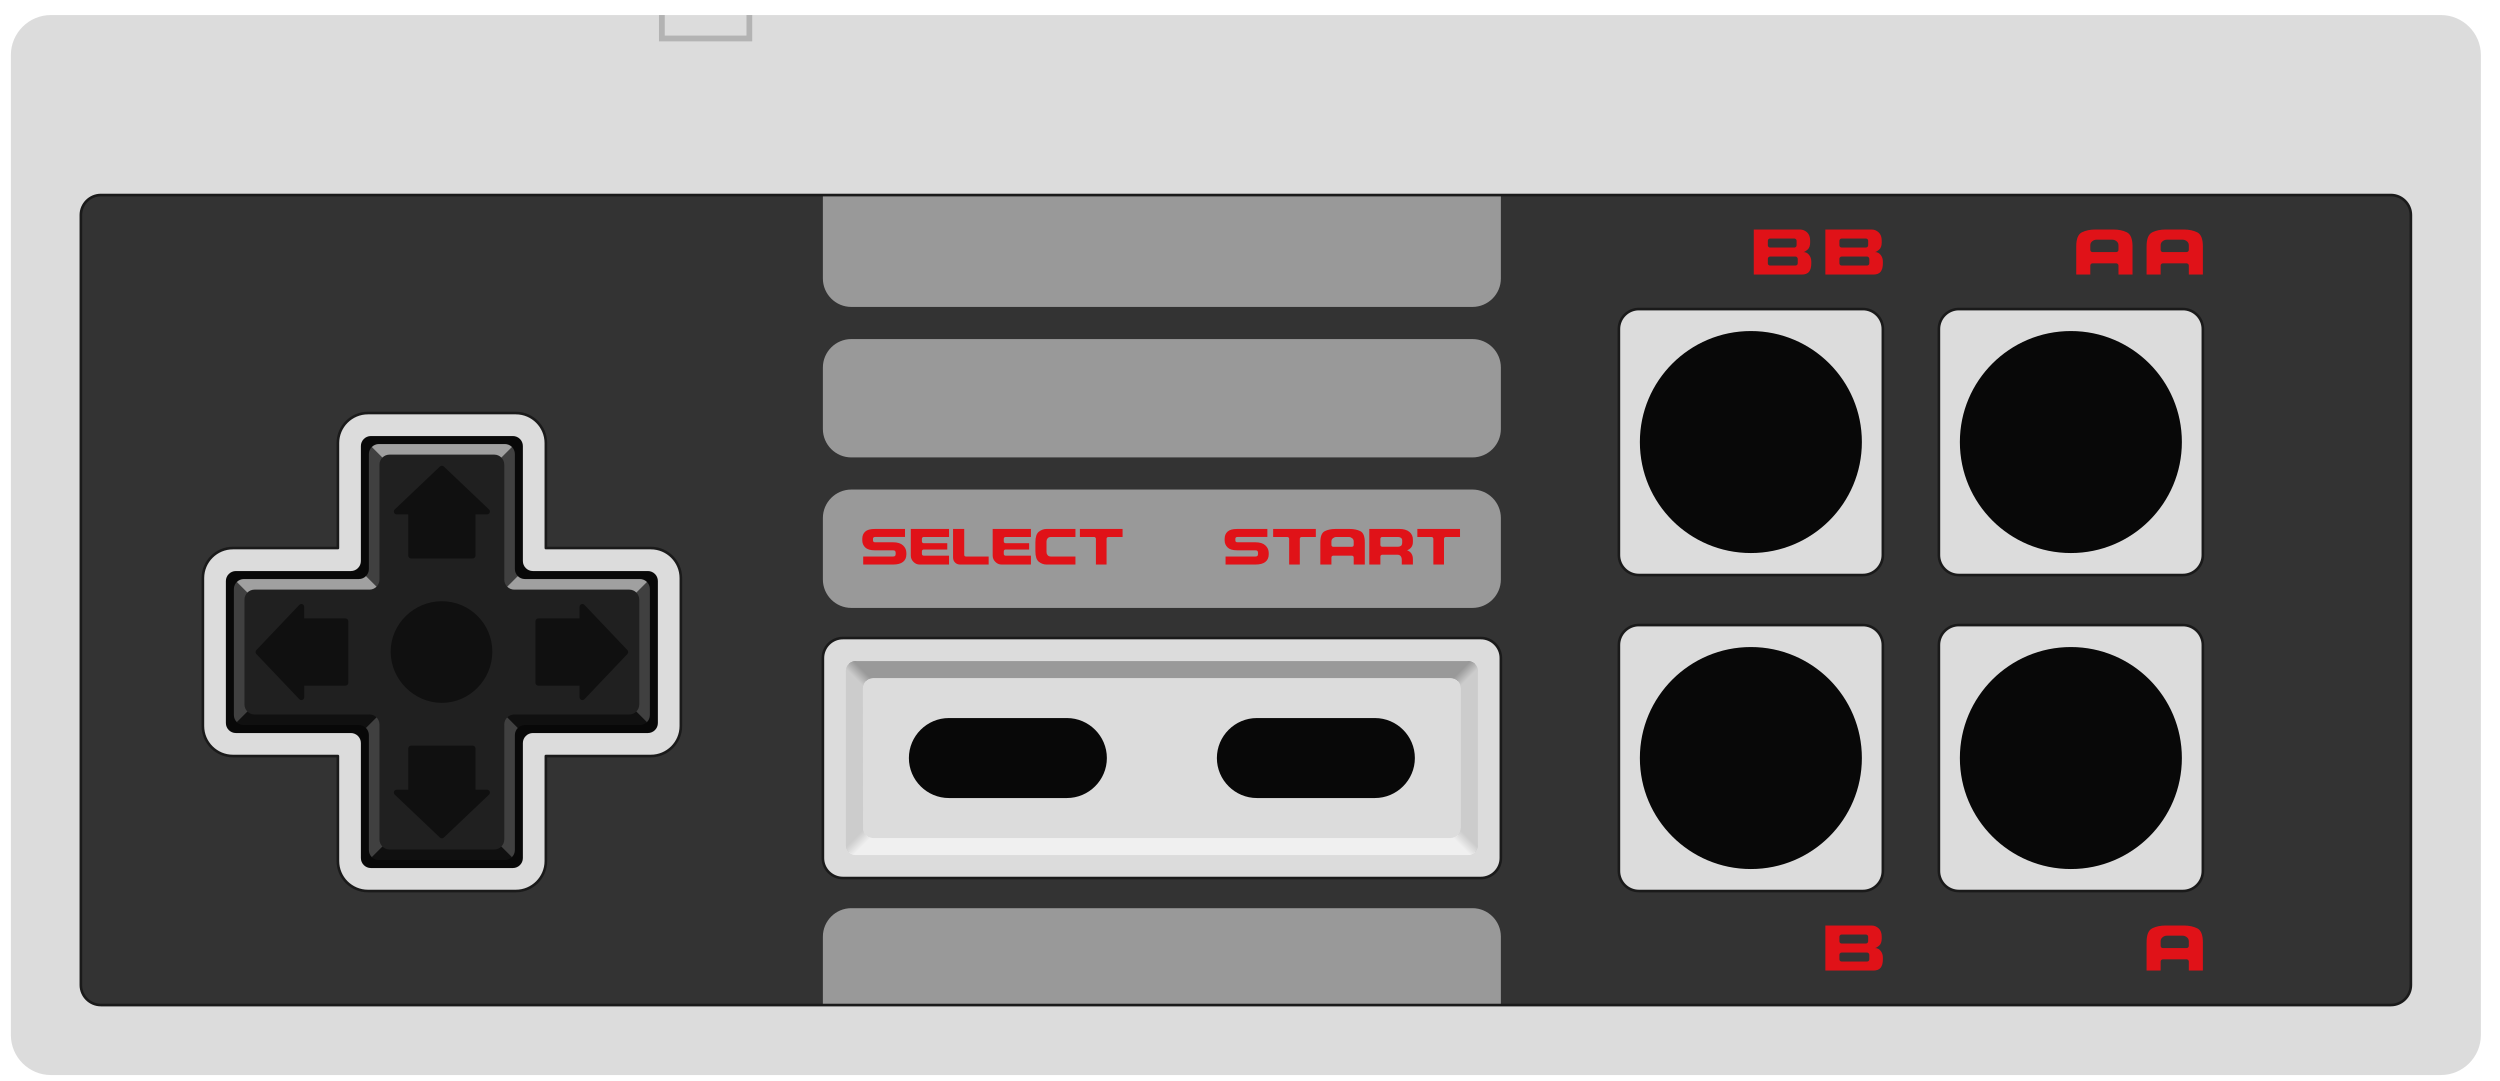
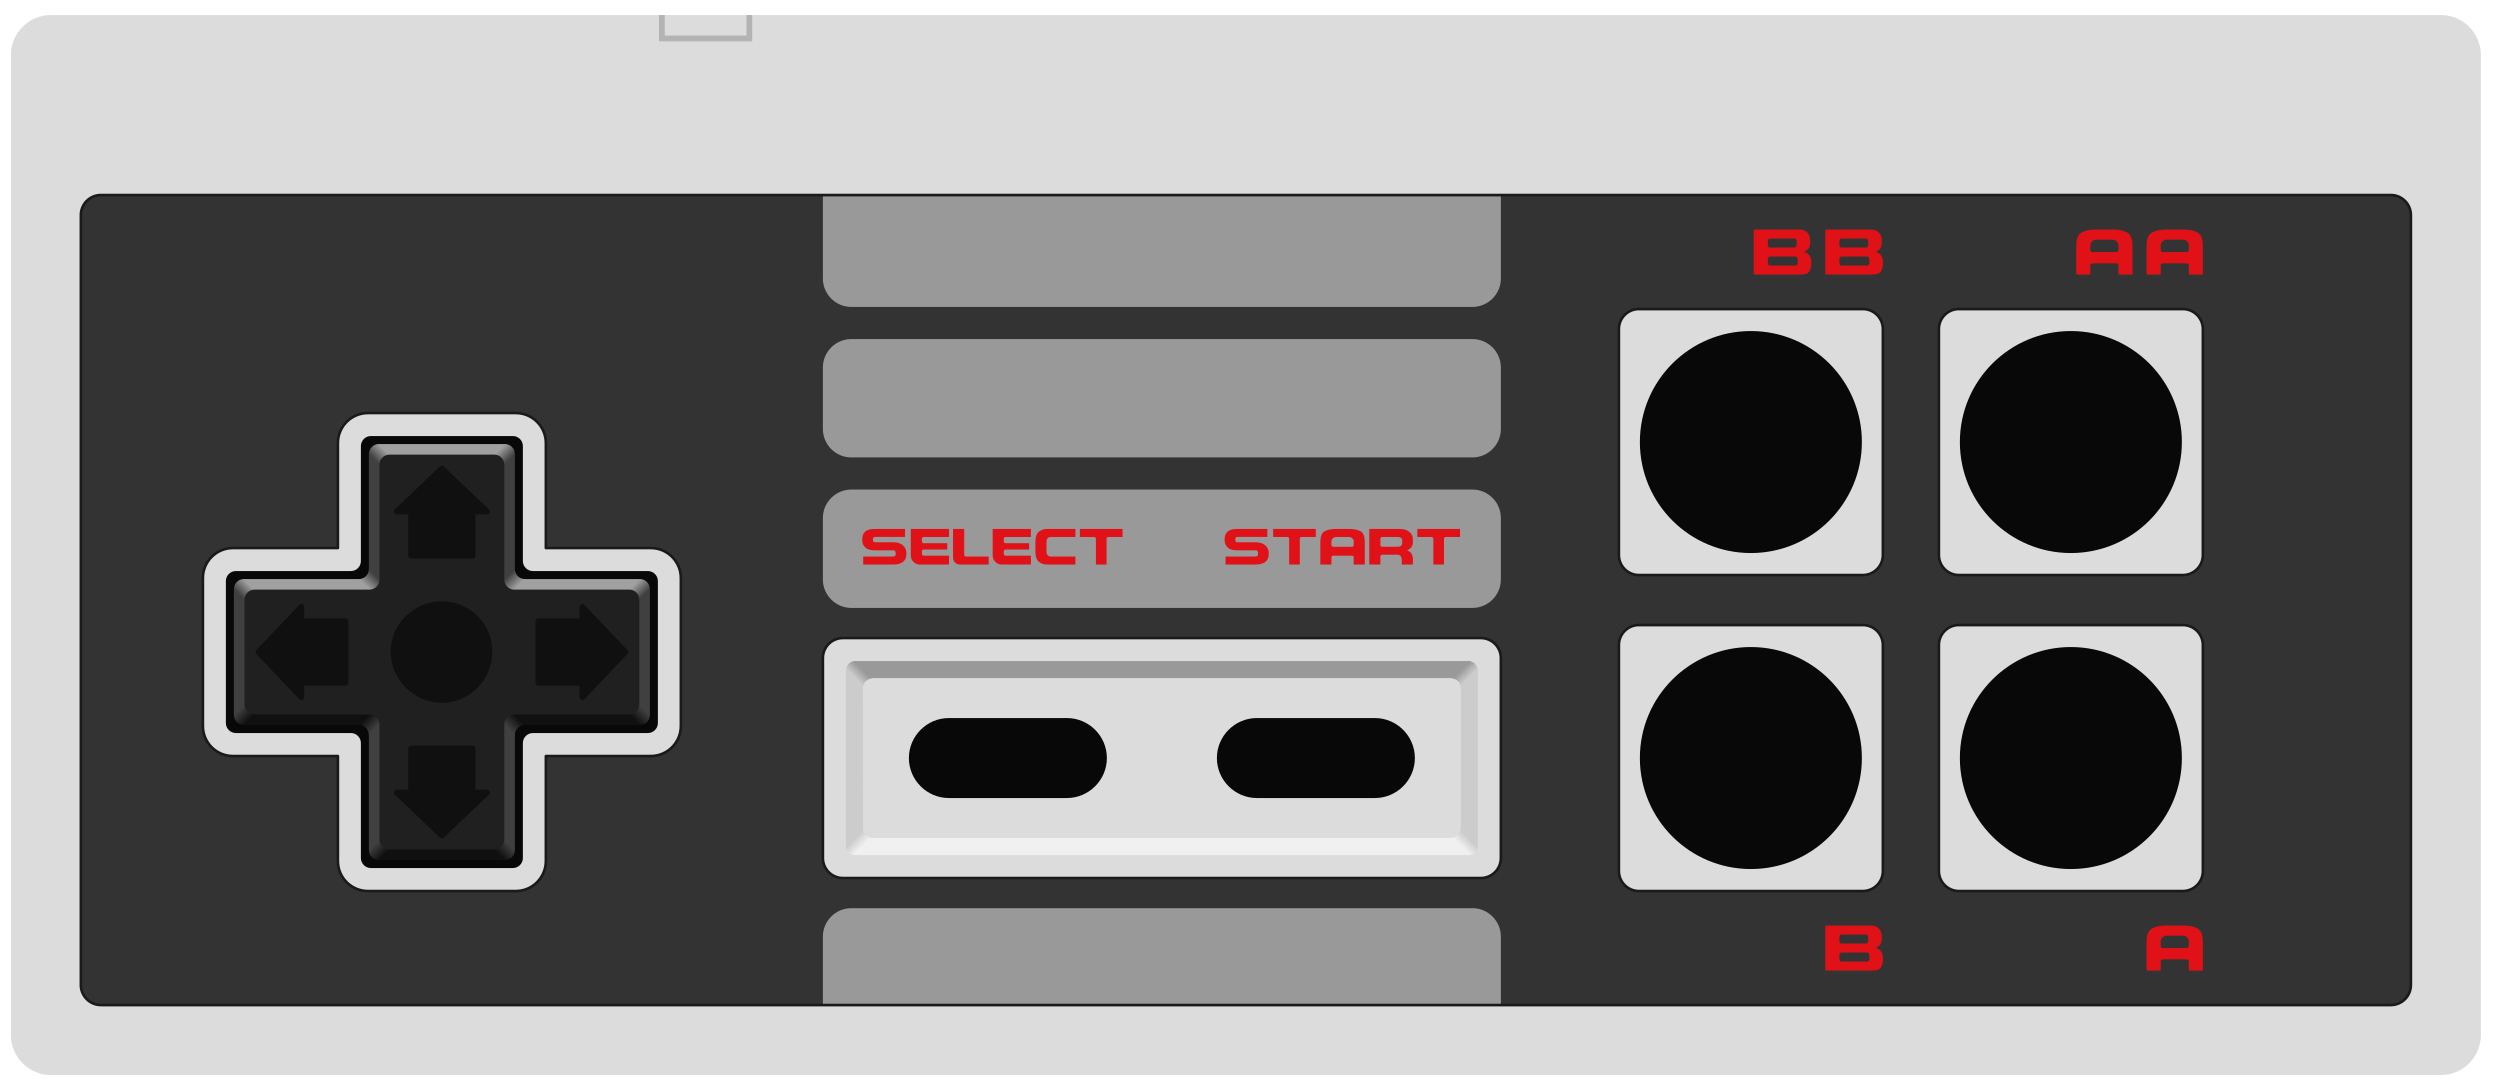
<svg xmlns="http://www.w3.org/2000/svg" xmlns:xlink="http://www.w3.org/1999/xlink" xml:space="preserve" viewBox="0 0 472 204" width="472px" height="204px" version="1.1" style="shape-rendering:geometricPrecision; fill-rule:evenodd; clip-rule:evenodd">
  <defs>
    <style type="text/css">
    .str0 {stroke:#1A1A1A;stroke-width:0.5;stroke-linejoin:round}
    .fil11 {fill:none}
    .fil12 {fill:#080808}
    .fil15 {fill:#101010}
-     .fil16 {fill:#202020}
+     .fil25 {fill:#202020}
    .fil9 {fill:#333333}
    .fil13 {fill:#404040}
    .fil3 {fill:#999999}
    .fil14 {fill:#A0A0A0}
    .fil1 {fill:#B3B3B3}
    .fil2 {fill:#CCCCCC}
    .fil0 {fill:gainsboro}
    .fil10 {fill:#E01218}
    .fil4 {fill:#F0F0F0}
-     .fil17 {fill:black;fill-opacity:0.5}
-     .fil6 {fill:url(#id0)}
-     .fil7 {fill:url(#id1)}
-     .fil5 {fill:url(#id2)}
-     .fil8 {fill:url(#id3)}
+     .fil26 {fill:black;fill-opacity:0.5}
+     .fil24 {fill:url(#id0)}
+     .fil17 {fill:url(#id1)}
+     .fil23 {fill:url(#id2)}
+     .fil20 {fill:url(#id3)}
+     .fil19 {fill:url(#id4)}
+     .fil16 {fill:url(#id5)}
+     .fil21 {fill:url(#id6)}
+     .fil18 {fill:url(#id7)}
+     .fil22 {fill:url(#id8)}
+     .fil6 {fill:url(#id9)}
+     .fil7 {fill:url(#id10)}
+     .fil5 {fill:url(#id11)}
+     .fil8 {fill:url(#id12)}
  </style>
-     <linearGradient id="id0" gradientUnits="userSpaceOnUse" x1="277.194" y1="128.075" x2="275.753" y2="126.633">
+     <linearGradient id="id0" gradientUnits="objectBoundingBox" x1="56.717%" y1="43.282%" x2="43.283%" y2="56.718%">
+       <stop offset="0" style="stop-opacity:1; stop-color:#404040" />
+       <stop offset="1" style="stop-opacity:1; stop-color:#101010" />
+     </linearGradient>
+     <linearGradient id="id1" gradientUnits="userSpaceOnUse" x1="50.162" y1="117.194" x2="52.026" y2="115.33">
+       <stop offset="0" style="stop-opacity:1; stop-color:#404040" />
+       <stop offset="1" style="stop-opacity:1; stop-color:#A0A0A0" />
+     </linearGradient>
+     <linearGradient id="id2" gradientUnits="userSpaceOnUse" xlink:href="#id0" x1="91.226" y1="132.77" x2="93.09" y2="130.905">
+   </linearGradient>
+     <linearGradient id="id3" gradientUnits="objectBoundingBox" xlink:href="#id1" x1="56.717%" y1="56.718%" x2="43.283%" y2="43.282%">
+   </linearGradient>
+     <linearGradient id="id4" gradientUnits="userSpaceOnUse" xlink:href="#id1" x1="91.226" y1="113.441" x2="93.09" y2="115.306">
+   </linearGradient>
+     <linearGradient id="id5" gradientUnits="userSpaceOnUse" xlink:href="#id1" x1="75.626" y1="113.441" x2="73.762" y2="115.306">
+   </linearGradient>
+     <linearGradient id="id6" gradientUnits="userSpaceOnUse" xlink:href="#id0" x1="75.627" y1="132.77" x2="73.762" y2="130.906">
+   </linearGradient>
+     <linearGradient id="id7" gradientUnits="userSpaceOnUse" xlink:href="#id1" x1="75.65" y1="91.706" x2="77.514" y2="89.842">
+   </linearGradient>
+     <linearGradient id="id8" gradientUnits="objectBoundingBox" xlink:href="#id0" x1="43.282%" y1="43.283%" x2="56.718%" y2="56.717%">
+   </linearGradient>
+     <linearGradient id="id9" gradientUnits="userSpaceOnUse" x1="277.194" y1="128.075" x2="275.753" y2="126.633">
      <stop offset="0" style="stop-opacity:1; stop-color:#CCCCCC" />
      <stop offset="1" style="stop-opacity:1; stop-color:#999999" />
    </linearGradient>
-     <linearGradient id="id1" gradientUnits="userSpaceOnUse" x1="161.53" y1="158.162" x2="162.971" y2="159.604">
+     <linearGradient id="id10" gradientUnits="userSpaceOnUse" x1="161.53" y1="158.162" x2="162.971" y2="159.604">
      <stop offset="0" style="stop-opacity:1; stop-color:#CCCCCC" />
      <stop offset="1" style="stop-opacity:1; stop-color:#F0F0F0" />
    </linearGradient>
-     <linearGradient id="id2" gradientUnits="userSpaceOnUse" xlink:href="#id0" x1="161.529" y1="128.075" x2="162.971" y2="126.633">
+     <linearGradient id="id11" gradientUnits="userSpaceOnUse" xlink:href="#id9" x1="161.529" y1="128.075" x2="162.971" y2="126.633">
  </linearGradient>
-     <linearGradient id="id3" gradientUnits="userSpaceOnUse" xlink:href="#id1" x1="277.194" y1="158.162" x2="275.752" y2="159.604">
+     <linearGradient id="id12" gradientUnits="userSpaceOnUse" xlink:href="#id10" x1="277.194" y1="158.162" x2="275.752" y2="159.604">
  </linearGradient>
  </defs>
  <g>
    <g id="shell">
      <path class="fil0" d="M9.605 2.84l451.232 0c4.16,0 7.552,3.392 7.552,7.552l0 185.024c0,4.16 -3.392,7.552 -7.552,7.552l-451.232 0c-4.159,0 -7.552,-3.392 -7.552,-7.552l0 -185.024c0,-4.16 3.393,-7.552 7.552,-7.552z" />
      <polygon class="fil1" points="125.503,6.718 140.934,6.718 140.934,2.84 142.023,2.84 142.023,7.807 124.414,7.807 124.414,2.84 125.503,2.84 " />
      <g id="border">
        <path class="fil2" d="M159.702 159.544l-0.001 -32.85c0,-0.52 0.213,-0.992 0.555,-1.334l3.209 3.208c-0.343,0.342 -0.556,0.817 -0.555,1.334l0.032 26.779c0.001,0.517 0.213,0.992 0.555,1.334l-3.241 2.863c-0.342,-0.342 -0.554,-0.814 -0.554,-1.334z" />
        <path class="fil2" d="M279.022 159.544l0.001 -32.85c0,-0.52 -0.212,-0.992 -0.554,-1.334l-3.211 3.208c0.342,0.342 0.555,0.817 0.555,1.334l0 26.432c0,0.517 -0.213,0.993 -0.555,1.335l3.21 3.209c0.342,-0.342 0.554,-0.814 0.554,-1.334z" />
        <path class="fil3" d="M161.59 124.805l115.545 0c0.52,0 0.992,0.212 1.334,0.554l-3.211 3.209c-0.342,-0.342 -0.816,-0.554 -1.334,-0.554l-109.125 0c-0.518,0 -0.992,0.212 -1.334,0.554l-3.209 -3.209c0.342,-0.342 0.814,-0.554 1.334,-0.554z" />
        <path class="fil4" d="M161.591 161.432l115.543 0c0.52,0 0.992,-0.212 1.334,-0.554l-3.21 -3.209c-0.342,0.342 -0.815,0.554 -1.334,0.554l-109.125 0c-0.518,0 -0.992,-0.212 -1.334,-0.554l-3.209 3.209c0.343,0.342 0.815,0.554 1.335,0.554z" />
        <path class="fil5" d="M161.59 124.805l3.209 3.209c-1.04,0 -1.889,0.848 -1.889,1.888l-3.209 -3.208c0,-1.04 0.848,-1.889 1.889,-1.889z" />
        <path class="fil6" d="M277.135 124.805l-3.211 3.209c1.04,0 1.889,0.848 1.889,1.888l3.21 -3.208c0,-1.04 -0.848,-1.889 -1.888,-1.889z" />
        <path class="fil7" d="M161.591 161.432l3.208 -3.209c-1.04,0 -1.889,-0.848 -1.889,-1.889l-3.208 3.21c0,1.04 0.848,1.888 1.889,1.888z" />
        <path class="fil8" d="M277.134 161.432l-3.21 -3.209c1.04,0 1.889,-0.848 1.889,-1.889l3.209 3.21c0,1.04 -0.848,1.888 -1.888,1.888z" />
      </g>
    </g>
    <g id="shield">
      <path class="fil9" d="M19.045 189.752l432.352 0c2.08,0 3.776,-1.696 3.776,-3.776l0 -145.376c0,-2.08 -1.696,-3.776 -3.776,-3.776l-432.352 0c-2.079,0 -3.776,1.696 -3.776,3.776l0 145.376c0,2.08 1.697,3.776 3.776,3.776zm24.922 -47.011l19.824 0 0 19.824c0,3.119 2.544,5.664 5.664,5.664l27.942 0c3.12,0 5.664,-2.545 5.664,-5.664l0 -19.824 19.824 0c3.12,0 5.664,-2.545 5.664,-5.664l0 -27.943c0,-3.119 -2.544,-5.664 -5.664,-5.664l-19.824 0 0 -19.824c0,-3.119 -2.544,-5.664 -5.664,-5.664l-27.942 0c-3.12,0 -5.664,2.545 -5.664,5.664l0 19.824 -19.824 0c-3.12,0 -5.664,2.545 -5.664,5.664l0 27.943c0,3.119 2.544,5.664 5.664,5.664zm115.168 -22.279l120.454 0c2.08,0 3.776,1.697 3.776,3.776l0 37.76c0,2.08 -1.696,3.776 -3.776,3.776l-120.454 0c-2.08,0 -3.776,-1.696 -3.776,-3.776l0 -37.76c0,-2.079 1.696,-3.776 3.776,-3.776zm210.701 47.767l42.291 0c2.08,0 3.776,-1.696 3.776,-3.776l0 -42.669c0,-2.08 -1.696,-3.776 -3.776,-3.776l-42.291 0c-2.08,0 -3.776,1.696 -3.776,3.776l0 42.669c0,2.08 1.696,3.776 3.776,3.776zm-60.416 0l42.291 0c2.08,0 3.776,-1.696 3.776,-3.776l0 -42.669c0,-2.08 -1.696,-3.776 -3.776,-3.776l-42.291 0c-2.08,0 -3.776,1.696 -3.776,3.776l0 42.669c0,2.08 1.696,3.776 3.776,3.776zm60.416 -59.661l42.291 0c2.08,0 3.776,-1.696 3.776,-3.776l0 -42.669c0,-2.08 -1.696,-3.776 -3.776,-3.776l-42.291 0c-2.08,0 -3.776,1.696 -3.776,3.776l0 42.669c0,2.08 1.696,3.776 3.776,3.776zm-60.416 0l42.291 0c2.08,0 3.776,-1.696 3.776,-3.776l0 -42.669c0,-2.08 -1.696,-3.776 -3.776,-3.776l-42.291 0c-2.08,0 -3.776,1.696 -3.776,3.776l0 42.669c0,2.08 1.696,3.776 3.776,3.776z" />
      <path class="fil3" d="M283.365 189.752l0 -12.919c0,-2.957 -2.414,-5.371 -5.371,-5.371l-117.263 0c-2.958,0 -5.372,2.414 -5.372,5.371l0 12.919 128.006 0zm-122.634 -97.325l117.263 0c2.958,0 5.371,2.414 5.371,5.372l0 11.604c0,2.958 -2.413,5.372 -5.371,5.372l-117.263 0c-2.958,0 -5.372,-2.413 -5.372,-5.372l0 -11.604c0,-2.959 2.413,-5.372 5.372,-5.372zm0 -28.412l117.263 0c2.958,0 5.371,2.413 5.371,5.371l0 11.604c0,2.958 -2.413,5.372 -5.371,5.372l-117.263 0c-2.958,0 -5.372,-2.413 -5.372,-5.372l0 -11.604c0,-2.959 2.413,-5.371 5.372,-5.371zm122.634 -27.191l0 15.753c0,2.958 -2.414,5.372 -5.371,5.372l-117.263 0c-2.958,0 -5.372,-2.413 -5.372,-5.372l0 -15.753 128.006 0z" />
      <path id="label-select" class="fil10" d="M162.972 106.587l0 -1.516 5.627 0c0.195,0 0.328,-0.041 0.397,-0.125 0.071,-0.085 0.106,-0.21 0.106,-0.377l0 -0.169c0,-0.166 -0.035,-0.292 -0.106,-0.376 -0.069,-0.084 -0.202,-0.125 -0.397,-0.125l-3.445 0c-0.841,0 -1.443,-0.183 -1.807,-0.549 -0.364,-0.365 -0.547,-0.799 -0.547,-1.303l0 -0.335c0,-0.559 0.183,-1.007 0.547,-1.343 0.364,-0.335 0.966,-0.503 1.807,-0.503l5.712 0 0 1.511 -5.624 0c-0.155,0 -0.262,0.032 -0.325,0.098 -0.063,0.067 -0.095,0.145 -0.095,0.237l0 0.335c0,0.099 0.032,0.178 0.095,0.24 0.063,0.063 0.17,0.095 0.325,0.095l3.362 0c0.839,0 1.47,0.198 1.889,0.59 0.422,0.393 0.631,0.871 0.631,1.432l0 0.253c0,0.615 -0.209,1.091 -0.631,1.426 -0.421,0.336 -1.054,0.504 -1.896,0.504l-5.625 0zm10.664 0c-0.449,0 -0.839,-0.168 -1.175,-0.504 -0.335,-0.336 -0.503,-0.729 -0.503,-1.177l0 -5.04 7.221 0 0 1.516 -4.787 0c-0.099,0 -0.179,0.033 -0.242,0.099 -0.063,0.066 -0.095,0.145 -0.095,0.237l0 0.501c0,0.099 0.032,0.177 0.095,0.24 0.063,0.063 0.143,0.095 0.242,0.095l4.452 0 0 1.194 -4.452 0c-0.099,0 -0.179,0.034 -0.242,0.101 -0.063,0.066 -0.095,0.145 -0.095,0.238l0 0.484c0,0.098 0.032,0.181 0.095,0.244 0.063,0.062 0.143,0.095 0.242,0.095l4.787 0 0 1.677 -5.543 0zm7.646 0c-0.393,0 -0.714,-0.125 -0.966,-0.378 -0.253,-0.253 -0.379,-0.574 -0.379,-0.966l0 -5.377 2.108 0 0 4.87c0,0.111 0.029,0.195 0.085,0.25 0.055,0.056 0.139,0.085 0.25,0.085l4.279 0 0 1.516 -5.377 0zm7.813 0c-0.448,0 -0.839,-0.168 -1.174,-0.504 -0.336,-0.336 -0.504,-0.729 -0.504,-1.177l0 -5.04 7.221 0 0 1.516 -4.787 0c-0.099,0 -0.179,0.033 -0.242,0.099 -0.063,0.066 -0.095,0.145 -0.095,0.237l0 0.501c0,0.099 0.032,0.177 0.095,0.24 0.063,0.063 0.143,0.095 0.242,0.095l4.452 0 0 1.194 -4.452 0c-0.099,0 -0.179,0.034 -0.242,0.101 -0.063,0.066 -0.095,0.145 -0.095,0.238l0 0.484c0,0.098 0.032,0.181 0.095,0.244 0.063,0.062 0.143,0.095 0.242,0.095l4.787 0 0 1.677 -5.543 0zm8.488 0c-0.503,0 -0.98,-0.168 -1.428,-0.504 -0.448,-0.336 -0.672,-1.009 -0.672,-2.016l0 -1.681c0,-1.007 0.224,-1.679 0.672,-2.017 0.448,-0.335 0.925,-0.503 1.428,-0.503l5.46 0 0 1.516 -4.623 0c-0.279,0 -0.491,0.084 -0.63,0.251 -0.14,0.169 -0.21,0.364 -0.21,0.588l0 2.011c0,0.224 0.07,0.419 0.21,0.588 0.139,0.166 0.351,0.251 0.63,0.251l4.623 0 0 1.516 -5.46 0zm9.324 0l0 -4.869c0,-0.09 -0.034,-0.169 -0.1,-0.235 -0.066,-0.066 -0.145,-0.101 -0.235,-0.101l-2.687 0 0 -1.516 8.059 0 0 1.516 -2.688 0c-0.099,0 -0.18,0.035 -0.242,0.101 -0.063,0.066 -0.095,0.145 -0.095,0.235l0 4.869 -2.012 0z" />
      <path id="label-start" class="fil10" d="M231.385 106.587l0 -1.516 5.627 0c0.195,0 0.327,-0.041 0.397,-0.125 0.07,-0.085 0.106,-0.21 0.106,-0.377l0 -0.169c0,-0.166 -0.036,-0.292 -0.106,-0.376 -0.07,-0.084 -0.202,-0.125 -0.397,-0.125l-3.446 0c-0.84,0 -1.442,-0.183 -1.806,-0.549 -0.364,-0.365 -0.547,-0.799 -0.547,-1.303l0 -0.335c0,-0.559 0.183,-1.007 0.547,-1.343 0.364,-0.335 0.966,-0.503 1.806,-0.503l5.713 0 0 1.511 -5.625 0c-0.154,0 -0.261,0.032 -0.324,0.098 -0.063,0.067 -0.095,0.145 -0.095,0.237l0 0.335c0,0.099 0.032,0.178 0.095,0.24 0.063,0.063 0.17,0.095 0.324,0.095l3.363 0c0.839,0 1.469,0.198 1.889,0.59 0.421,0.393 0.631,0.871 0.631,1.432l0 0.253c0,0.615 -0.21,1.091 -0.631,1.426 -0.421,0.336 -1.054,0.504 -1.896,0.504l-5.625 0zm39.23 0l0 -4.869c0,-0.09 -0.034,-0.169 -0.1,-0.235 -0.067,-0.066 -0.145,-0.101 -0.235,-0.101l-2.687 0 0 -1.516 8.059 0 0 1.516 -2.689 0c-0.098,0 -0.179,0.035 -0.242,0.101 -0.062,0.066 -0.095,0.145 -0.095,0.235l0 4.869 -2.011 0zm-27.222 0l0 -4.869c0,-0.09 -0.035,-0.169 -0.101,-0.235 -0.066,-0.066 -0.145,-0.101 -0.235,-0.101l-2.686 0 0 -1.516 8.058 0 0 1.516 -2.688 0c-0.099,0 -0.18,0.035 -0.242,0.101 -0.063,0.066 -0.095,0.145 -0.095,0.235l0 4.869 -2.011 0zm11.849 -3.355c0.091,0 0.17,-0.032 0.236,-0.095 0.067,-0.063 0.101,-0.144 0.101,-0.242l0 -0.672c0,-0.253 -0.099,-0.455 -0.294,-0.61 -0.197,-0.154 -0.407,-0.231 -0.631,-0.231l-2.355 0c-0.224,0 -0.434,0.077 -0.631,0.231 -0.195,0.155 -0.294,0.357 -0.294,0.61l0 0.672c0,0.098 0.032,0.179 0.095,0.242 0.063,0.063 0.143,0.095 0.242,0.095l3.531 0zm-5.965 3.355l0 -4.201c0,-1.12 0.28,-1.819 0.84,-2.101 0.56,-0.279 1.232,-0.419 2.015,-0.419l2.689 0c0.783,0 1.455,0.14 2.014,0.419 0.561,0.282 0.841,0.981 0.841,2.101l0 4.201 -2.097 0 0 -1.342c0,-0.09 -0.034,-0.169 -0.101,-0.235 -0.066,-0.066 -0.145,-0.1 -0.236,-0.1l-3.531 0c-0.099,0 -0.179,0.034 -0.242,0.1 -0.063,0.066 -0.095,0.145 -0.095,0.235l0 1.342 -2.097 0zm9.242 0l0 -6.721 5.715 0c0.786,0 1.402,0.181 1.85,0.545 0.448,0.364 0.672,0.855 0.672,1.47l0 0.419c0,0.783 -0.365,1.315 -1.095,1.595 0.73,0.28 1.095,0.841 1.095,1.683l0 1.009 -2.102 0 0 -0.84c0,-0.337 -0.07,-0.588 -0.212,-0.757 -0.139,-0.168 -0.321,-0.252 -0.546,-0.252l-2.943 0c-0.099,0 -0.18,0.034 -0.242,0.1 -0.063,0.066 -0.096,0.145 -0.096,0.236l0 1.513 -2.096 0zm5.459 -3.366c0.195,0 0.371,-0.055 0.525,-0.166 0.155,-0.111 0.231,-0.336 0.231,-0.669l0 -0.335c0,-0.222 -0.076,-0.391 -0.231,-0.502 -0.154,-0.111 -0.33,-0.167 -0.525,-0.167l-3.025 0c-0.099,0 -0.18,0.033 -0.242,0.099 -0.063,0.066 -0.096,0.145 -0.096,0.237l0 1.168c0,0.099 0.033,0.179 0.096,0.242 0.062,0.063 0.143,0.093 0.242,0.093l3.025 0z" />
      <path id="label-bb" class="fil10" d="M352.502 50.137c0.116,0 0.216,-0.041 0.299,-0.12 0.084,-0.079 0.127,-0.181 0.127,-0.306l0 -0.851c-0.009,-0.104 -0.054,-0.202 -0.133,-0.29 -0.08,-0.088 -0.177,-0.134 -0.293,-0.134l-4.795 0c-0.124,0 -0.226,0.043 -0.306,0.127 -0.079,0.084 -0.12,0.184 -0.12,0.297l0 0.851c0,0.125 0.041,0.227 0.12,0.306 0.08,0.079 0.182,0.12 0.306,0.12l4.795 0zm-0.217 -3.402c0.115,0 0.213,-0.041 0.292,-0.12 0.088,-0.08 0.134,-0.182 0.134,-0.307l0 -0.85c0,-0.114 -0.044,-0.213 -0.127,-0.297 -0.084,-0.084 -0.184,-0.127 -0.299,-0.127l-4.578 0c-0.124,0 -0.226,0.043 -0.306,0.127 -0.079,0.084 -0.12,0.183 -0.12,0.297l0 0.85c0,0.125 0.041,0.227 0.12,0.307 0.08,0.079 0.182,0.12 0.306,0.12l4.578 0zm-7.658 5.103l0 -8.505 8.726 0c0.496,0 0.941,0.177 1.331,0.531 0.39,0.356 0.585,0.887 0.585,1.594l0 0.32c0,0.637 -0.172,1.098 -0.519,1.381 -0.347,0.284 -0.599,0.427 -0.76,0.427 0.429,0 0.785,0.177 1.068,0.53 0.286,0.357 0.429,0.781 0.429,1.277l0 0.318c0,0.71 -0.143,1.24 -0.427,1.597 -0.283,0.353 -0.744,0.53 -1.383,0.53l-9.05 0zm-5.638 -1.701c0.115,0 0.215,-0.041 0.299,-0.12 0.084,-0.079 0.127,-0.181 0.127,-0.306l0 -0.851c-0.009,-0.104 -0.055,-0.202 -0.134,-0.29 -0.079,-0.088 -0.177,-0.134 -0.292,-0.134l-4.795 0c-0.125,0 -0.227,0.043 -0.306,0.127 -0.08,0.084 -0.121,0.184 -0.121,0.297l0 0.851c0,0.125 0.041,0.227 0.121,0.306 0.079,0.079 0.181,0.12 0.306,0.12l4.795 0zm-0.218 -3.402c0.116,0 0.213,-0.041 0.293,-0.12 0.088,-0.08 0.133,-0.182 0.133,-0.307l0 -0.85c0,-0.114 -0.043,-0.213 -0.127,-0.297 -0.084,-0.084 -0.183,-0.127 -0.299,-0.127l-4.577 0c-0.125,0 -0.227,0.043 -0.306,0.127 -0.08,0.084 -0.121,0.183 -0.121,0.297l0 0.85c0,0.125 0.041,0.227 0.121,0.307 0.079,0.079 0.181,0.12 0.306,0.12l4.577 0zm-7.657 5.103l0 -8.505 8.725 0c0.497,0 0.941,0.177 1.332,0.531 0.39,0.356 0.585,0.887 0.585,1.594l0 0.32c0,0.637 -0.173,1.098 -0.52,1.381 -0.347,0.284 -0.599,0.427 -0.76,0.427 0.429,0 0.785,0.177 1.069,0.53 0.286,0.357 0.428,0.781 0.428,1.277l0 0.318c0,0.71 -0.142,1.24 -0.426,1.597 -0.283,0.353 -0.744,0.53 -1.383,0.53l-9.05 0z" />
      <path id="label-aa" class="fil10" d="M412.823 47.592c0.115,0 0.216,-0.04 0.299,-0.12 0.084,-0.079 0.128,-0.181 0.128,-0.306l0 -0.85c0,-0.32 -0.125,-0.577 -0.373,-0.771 -0.249,-0.196 -0.514,-0.293 -0.798,-0.293l-2.98 0c-0.284,0 -0.549,0.097 -0.799,0.293 -0.247,0.194 -0.372,0.451 -0.372,0.771l0 0.85c0,0.125 0.041,0.227 0.121,0.306 0.079,0.08 0.181,0.12 0.306,0.12l4.468 0zm-7.548 4.246l0 -5.316c0,-1.418 0.353,-2.302 1.063,-2.658 0.708,-0.354 1.559,-0.531 2.55,-0.531l3.402 0c0.991,0 1.842,0.177 2.549,0.531 0.71,0.356 1.064,1.24 1.064,2.658l0 5.316 -2.653 0 0 -1.698c0,-0.114 -0.044,-0.214 -0.128,-0.298 -0.083,-0.083 -0.184,-0.126 -0.299,-0.126l-4.468 0c-0.125,0 -0.227,0.043 -0.306,0.126 -0.08,0.084 -0.121,0.184 -0.121,0.298l0 1.698 -2.653 0zm-5.734 -4.246c0.116,0 0.216,-0.04 0.3,-0.12 0.083,-0.079 0.127,-0.181 0.127,-0.306l0 -0.85c0,-0.32 -0.125,-0.577 -0.372,-0.771 -0.25,-0.196 -0.515,-0.293 -0.799,-0.293l-2.98 0c-0.283,0 -0.549,0.097 -0.798,0.293 -0.248,0.194 -0.372,0.451 -0.372,0.771l0 0.85c0,0.125 0.041,0.227 0.12,0.306 0.08,0.08 0.181,0.12 0.306,0.12l4.468 0zm-7.548 4.246l0 -5.316c0,-1.418 0.354,-2.302 1.064,-2.658 0.707,-0.354 1.558,-0.531 2.549,-0.531l3.402 0c0.992,0 1.842,0.177 2.55,0.531 0.709,0.356 1.063,1.24 1.063,2.658l0 5.316 -2.653 0 0 -1.698c0,-0.114 -0.044,-0.214 -0.127,-0.298 -0.084,-0.083 -0.184,-0.126 -0.3,-0.126l-4.468 0c-0.125,0 -0.226,0.043 -0.306,0.126 -0.079,0.084 -0.12,0.184 -0.12,0.298l0 1.698 -2.654 0z" />
      <path id="label-b" class="fil10" d="M352.502 181.542c0.116,0 0.216,-0.041 0.299,-0.12 0.084,-0.08 0.127,-0.182 0.127,-0.307l0 -0.85c-0.009,-0.104 -0.054,-0.202 -0.133,-0.29 -0.08,-0.089 -0.177,-0.134 -0.293,-0.134l-4.795 0c-0.124,0 -0.226,0.043 -0.306,0.127 -0.079,0.084 -0.12,0.183 -0.12,0.297l0 0.85c0,0.125 0.041,0.227 0.12,0.307 0.08,0.079 0.182,0.12 0.306,0.12l4.795 0zm-0.217 -3.402c0.115,0 0.213,-0.041 0.292,-0.12 0.088,-0.08 0.134,-0.182 0.134,-0.307l0 -0.85c0,-0.114 -0.044,-0.213 -0.127,-0.297 -0.084,-0.084 -0.184,-0.127 -0.299,-0.127l-4.578 0c-0.124,0 -0.226,0.043 -0.306,0.127 -0.079,0.084 -0.12,0.183 -0.12,0.297l0 0.85c0,0.125 0.041,0.227 0.12,0.307 0.08,0.079 0.182,0.12 0.306,0.12l4.578 0zm-7.658 5.103l0 -8.505 8.726 0c0.496,0 0.941,0.177 1.331,0.531 0.39,0.355 0.585,0.886 0.585,1.594l0 0.32c0,0.637 -0.172,1.097 -0.519,1.381 -0.347,0.284 -0.599,0.426 -0.76,0.426 0.429,0 0.785,0.177 1.068,0.531 0.286,0.356 0.429,0.78 0.429,1.277l0 0.317c0,0.711 -0.143,1.241 -0.427,1.597 -0.283,0.354 -0.744,0.531 -1.383,0.531l-9.05 0z" />
      <path id="label-a" class="fil10" d="M412.823 178.997c0.115,0 0.216,-0.041 0.299,-0.12 0.084,-0.079 0.128,-0.182 0.128,-0.306l0 -0.851c0,-0.319 -0.125,-0.576 -0.373,-0.771 -0.249,-0.195 -0.514,-0.293 -0.798,-0.293l-2.98 0c-0.284,0 -0.549,0.098 -0.799,0.293 -0.247,0.195 -0.372,0.452 -0.372,0.771l0 0.851c0,0.124 0.041,0.227 0.121,0.306 0.079,0.079 0.181,0.12 0.306,0.12l4.468 0zm-7.548 4.246l0 -5.316c0,-1.418 0.353,-2.303 1.063,-2.658 0.708,-0.354 1.559,-0.531 2.55,-0.531l3.402 0c0.991,0 1.842,0.177 2.549,0.531 0.71,0.355 1.064,1.24 1.064,2.658l0 5.316 -2.653 0 0 -1.699c0,-0.113 -0.044,-0.213 -0.128,-0.297 -0.083,-0.084 -0.184,-0.127 -0.299,-0.127l-4.468 0c-0.125,0 -0.227,0.043 -0.306,0.127 -0.08,0.084 -0.121,0.184 -0.121,0.297l0 1.699 -2.653 0z" />
      <path class="fil11 str0" d="M19.045 189.752l432.352 0c2.08,0 3.776,-1.696 3.776,-3.776l0 -145.376c0,-2.08 -1.696,-3.776 -3.776,-3.776l-432.352 0c-2.079,0 -3.776,1.696 -3.776,3.776l0 145.376c0,2.08 1.697,3.776 3.776,3.776zm24.922 -47.011l19.824 0 0 19.824c0,3.119 2.544,5.664 5.664,5.664l27.942 0c3.12,0 5.664,-2.545 5.664,-5.664l0 -19.824 19.824 0c3.12,0 5.664,-2.545 5.664,-5.664l0 -27.943c0,-3.119 -2.544,-5.664 -5.664,-5.664l-19.824 0 0 -19.824c0,-3.119 -2.544,-5.664 -5.664,-5.664l-27.942 0c-3.12,0 -5.664,2.545 -5.664,5.664l0 19.824 -19.824 0c-3.12,0 -5.664,2.545 -5.664,5.664l0 27.943c0,3.119 2.544,5.664 5.664,5.664zm115.168 -22.279l120.454 0c2.08,0 3.776,1.697 3.776,3.776l0 37.76c0,2.08 -1.696,3.776 -3.776,3.776l-120.454 0c-2.08,0 -3.776,-1.696 -3.776,-3.776l0 -37.76c0,-2.079 1.696,-3.776 3.776,-3.776zm210.701 47.767l42.291 0c2.08,0 3.776,-1.696 3.776,-3.776l0 -42.669c0,-2.08 -1.696,-3.776 -3.776,-3.776l-42.291 0c-2.08,0 -3.776,1.696 -3.776,3.776l0 42.669c0,2.08 1.696,3.776 3.776,3.776zm-60.416 0l42.291 0c2.08,0 3.776,-1.696 3.776,-3.776l0 -42.669c0,-2.08 -1.696,-3.776 -3.776,-3.776l-42.291 0c-2.08,0 -3.776,1.696 -3.776,3.776l0 42.669c0,2.08 1.696,3.776 3.776,3.776zm60.416 -59.661l42.291 0c2.08,0 3.776,-1.696 3.776,-3.776l0 -42.669c0,-2.08 -1.696,-3.776 -3.776,-3.776l-42.291 0c-2.08,0 -3.776,1.696 -3.776,3.776l0 42.669c0,2.08 1.696,3.776 3.776,3.776zm-60.416 0l42.291 0c2.08,0 3.776,-1.696 3.776,-3.776l0 -42.669c0,-2.08 -1.696,-3.776 -3.776,-3.776l-42.291 0c-2.08,0 -3.776,1.696 -3.776,3.776l0 42.669c0,2.08 1.696,3.776 3.776,3.776z" />
    </g>
    <g id="holes">
      <path class="fil12" d="M44.534 138.398l21.712 0c1.04,0 1.888,0.848 1.888,1.888l0 21.712c0,1.04 0.848,1.888 1.888,1.888l26.809 0c1.04,0 1.888,-0.848 1.888,-1.888l0 -21.712c0,-1.04 0.848,-1.888 1.888,-1.888l21.712 0c1.04,0 1.888,-0.848 1.888,-1.888l0 -26.809c0,-1.04 -0.848,-1.888 -1.888,-1.888l-21.712 0c-1.04,0 -1.888,-0.848 -1.888,-1.888l0 -21.712c0,-1.04 -0.848,-1.888 -1.888,-1.888l-26.809 0c-1.04,0 -1.888,0.848 -1.888,1.888l0 21.712c0,1.04 -0.848,1.888 -1.888,1.888l-21.712 0c-1.04,0 -1.888,0.848 -1.888,1.888l0 26.809c0,1.04 0.848,1.888 1.888,1.888z" />
      <path class="fil12" d="M208.977 143.118c0,4.154 -3.398,7.552 -7.551,7.552l-22.278 0c-4.153,0 -7.551,-3.398 -7.551,-7.552 0,-4.153 3.398,-7.551 7.551,-7.551l22.278 0c4.153,0 7.551,3.398 7.551,7.551z" />
      <path class="fil12" d="M267.128 143.118c0,4.154 -3.399,7.552 -7.551,7.552l-22.279 0c-4.153,0 -7.551,-3.398 -7.551,-7.552 0,-4.153 3.398,-7.551 7.551,-7.551l22.279 0c4.153,0 7.551,3.398 7.551,7.551z" />
      <circle class="fil12" cx="330.565" cy="83.458" r="20.957" />
      <circle class="fil12" cx="390.981" cy="83.458" r="20.957" />
      <circle class="fil12" cx="330.565" cy="143.118" r="20.957" />
      <circle class="fil12" cx="390.981" cy="143.118" r="20.957" />
    </g>
    <g id="dpad">
-       <path class="fil13" d="M97.763 137.442c-0.342,0.342 -0.554,0.814 -0.554,1.334l0 21.712c0,0.52 -0.213,0.992 -0.554,1.334l-26.457 0c-0.342,-0.342 -0.554,-0.814 -0.554,-1.334l0 -21.712c0,-0.52 -0.212,-0.992 -0.554,-1.334l0 -1.108 -24.38 0c-0.342,-0.342 -0.554,-0.814 -0.554,-1.334l0 -23.789c0,-0.52 0.212,-0.992 0.554,-1.334l24.38 0 0 -1.108c0.342,-0.342 0.554,-0.814 0.554,-1.334l0 -21.712c0,-0.52 0.212,-0.992 0.554,-1.334l26.457 0c0.341,0.342 0.554,0.814 0.554,1.334l0 21.712c0,0.52 0.212,0.992 0.554,1.334l0 1.108 24.38 0c0.342,0.342 0.554,0.814 0.554,1.334l0 23.789c0,0.52 -0.212,0.992 -0.554,1.334l-24.38 0 0 1.108z" />
-       <path class="fil14" d="M96.655 84.389c-0.342,-0.342 -0.814,-0.554 -1.334,-0.554l-23.789 0c-0.52,0 -0.992,0.212 -1.334,0.554l13.228 13.229 13.229 -13.229zm-27.565 24.38c-0.342,0.342 -0.814,0.554 -1.334,0.554l-21.712 0c-0.52,0 -0.992,0.212 -1.334,0.554l13.228 13.229 25.488 0 -14.336 -14.337zm28.673 0c0.342,0.342 0.814,0.554 1.334,0.554l21.712 0c0.52,0 0.992,0.212 1.334,0.554l-13.229 13.229 -25.488 0 14.337 -14.337z" />
-       <path class="fil15" d="M96.655 161.822c-0.342,0.342 -0.814,0.554 -1.334,0.554l-23.789 0c-0.52,0 -0.992,-0.212 -1.334,-0.554l13.228 -13.228 13.229 13.228zm-38.717 -38.716l-13.228 13.228c0.342,0.342 0.814,0.554 1.334,0.554l21.712 0c0.52,0 0.992,0.212 1.334,0.554l14.336 -14.336 -25.488 0zm50.976 0l13.229 13.228c-0.342,0.342 -0.814,0.554 -1.334,0.554l-21.712 0c-0.52,0 -0.992,0.212 -1.334,0.554l-14.337 -14.336 25.488 0z" />
-       <path class="fil16" d="M95.21 158.49l0 -21.712c0,-1.04 0.848,-1.888 1.888,-1.888l21.712 0c1.04,0 1.888,-0.848 1.888,-1.888l0 -19.793c0,-1.04 -0.848,-1.888 -1.888,-1.888l-21.712 0c-1.04,0 -1.888,-0.848 -1.888,-1.888l0 -21.712c0,-1.04 -0.848,-1.888 -1.888,-1.888l-19.792 0c-1.04,0 -1.888,0.848 -1.888,1.888l0 21.712c0,1.04 -0.848,1.888 -1.888,1.888l-21.712 0c-1.04,0 -1.888,0.848 -1.888,1.888l0 19.793c0,1.04 0.848,1.888 1.888,1.888l21.712 0c1.04,0 1.888,0.848 1.888,1.888l0 21.712c0,1.04 0.848,1.888 1.888,1.888l19.792 0c1.04,0 1.888,-0.848 1.888,-1.888z" />
-       <path class="fil17" d="M77.618 140.772l11.616 0c0.297,0 0.538,0.24 0.538,0.537l0 7.786 2.191 0c0.142,0.001 0.284,0.057 0.389,0.168 0.204,0.215 0.195,0.555 -0.019,0.759l-8.537 8.11c-0.206,0.196 -0.532,0.198 -0.74,0l-8.509 -8.083c-0.12,-0.099 -0.196,-0.249 -0.196,-0.416 0,-0.297 0.24,-0.538 0.538,-0.538l2.19 0 0 -7.786c0,-0.297 0.242,-0.537 0.539,-0.537zm11.616 -35.332l-11.616 0c-0.297,0 -0.539,-0.241 -0.539,-0.538l0 -7.786 -2.19 0c-0.298,0 -0.538,-0.241 -0.538,-0.538 0,-0.167 0.076,-0.317 0.196,-0.416l8.509 -8.083c0.208,-0.198 0.534,-0.196 0.74,0l8.537 8.11c0.214,0.204 0.223,0.544 0.019,0.759 -0.105,0.111 -0.247,0.167 -0.389,0.167l-2.191 0.001 0 7.786c0,0.297 -0.241,0.538 -0.538,0.538zm11.858 23.474l0 -11.617c0,-0.297 0.241,-0.538 0.538,-0.538l7.786 0 0 -2.191c0.001,-0.142 0.057,-0.283 0.168,-0.389 0.214,-0.203 0.554,-0.195 0.758,0.019l8.111 8.537c0.196,0.206 0.198,0.532 0,0.741l-8.084 8.508c-0.098,0.12 -0.248,0.197 -0.416,0.197 -0.296,0 -0.537,-0.241 -0.537,-0.538l0 -2.191 -7.786 0c-0.297,0 -0.538,-0.241 -0.538,-0.538zm-8.14 -5.879c0,-5.26 -4.266,-9.526 -9.526,-9.526 -5.26,0 -9.668,4.266 -9.668,9.526 0,5.26 4.408,9.667 9.668,9.667 5.26,0 9.526,-4.407 9.526,-9.667zm-27.192 -5.738l0 11.617c0,0.297 -0.241,0.538 -0.538,0.538l-7.786 0 0 2.191c0,0.297 -0.241,0.538 -0.538,0.538 -0.167,0 -0.317,-0.077 -0.415,-0.197l-8.084 -8.508c-0.198,-0.209 -0.196,-0.535 0,-0.741l8.111 -8.537c0.204,-0.214 0.544,-0.222 0.758,-0.019 0.111,0.106 0.167,0.247 0.167,0.389l0.001 2.191 7.786 0c0.297,0 0.538,0.241 0.538,0.538z" />
+       <path class="fil13" d="M97.209 160.488l-27.565 0c0,-8.496 0,-16.992 0,-25.488l-25.488 0 0 -23.789 25.488 0c0,-8.496 0,-16.992 0,-25.488l27.565 0c0,8.496 0,16.992 0,25.488l25.488 0 0 23.789 -25.488 0c0,8.496 0,16.992 0,25.488z" />
+       <path class="fil14" d="M95.321 83.835l-23.789 0 0 1.888 11.894 11.895 11.895 -11.895 0 -1.888zm-27.541 25.488l-0.024 0 -21.712 0 0 1.888 11.894 11.895 25.488 0 -13.782 -13.783 -1.864 0zm31.292 0l0.025 0 21.712 0 0 1.888 -11.895 11.895 -25.488 0 13.783 -13.783 1.863 0z" />
+       <path class="fil15" d="M95.321 162.376l-23.789 0 0 -1.888 11.894 -11.894 11.895 11.894 0 1.888zm-27.541 -25.488l-0.024 0 -21.712 0 0 -1.888 11.894 -11.894 25.488 0 -13.782 13.782 -1.864 0zm31.292 0l0.025 0 21.712 0 0 -1.888 -11.895 -11.894 -25.488 0 13.783 13.782 1.863 0z" />
+       <path class="fil16" d="M81.633 119.424c0,1.04 -0.849,1.888 -1.888,1.888l-11.989 -11.989c1.04,0 1.888,-0.848 1.888,-1.888l11.989 11.989z" />
+       <path class="fil17" d="M56.144 123.2c0,-1.04 0.848,-1.888 1.888,-1.888l-11.989 -11.989c-1.039,0 -1.888,0.849 -1.888,1.888l11.989 11.989z" />
+       <path class="fil18" d="M81.633 97.712c0,-1.04 0.848,-1.888 1.888,-1.888l-11.989 -11.989c-1.04,0 -1.888,0.849 -1.888,1.888l11.989 11.989z" />
+       <path class="fil19" d="M85.22 119.424c0,1.04 0.848,1.888 1.888,1.888l11.989 -11.989c-1.04,0 -1.888,-0.848 -1.888,-1.888l-11.989 11.989z" />
+       <path class="fil20" d="M85.219 97.712c0,-1.04 -0.848,-1.888 -1.888,-1.888l11.989 -11.989c1.04,0 1.888,0.849 1.888,1.888l-11.989 11.989z" />
+       <path class="fil20" d="M110.708 123.2c0,-1.04 -0.848,-1.888 -1.888,-1.888l11.989 -11.989c1.039,0 1.888,0.849 1.888,1.888l-11.989 11.989z" />
+       <path class="fil21" d="M81.633 126.787c0,-1.04 -0.849,-1.888 -1.888,-1.888l-11.989 11.989c1.04,0 1.888,0.848 1.888,1.888l11.989 -11.989z" />
+       <path class="fil22" d="M56.145 123.011c0,1.04 0.848,1.888 1.888,1.888l-11.989 11.989c-1.04,0 -1.888,-0.849 -1.888,-1.888l11.989 -11.989z" />
+       <path class="fil22" d="M81.633 148.499c0,1.04 0.848,1.888 1.888,1.888l-11.989 11.989c-1.039,0 -1.888,-0.849 -1.888,-1.888l11.989 -11.989z" />
+       <path class="fil23" d="M85.22 126.787c0,-1.04 0.848,-1.888 1.888,-1.888l11.989 11.989c-1.04,0 -1.888,0.848 -1.888,1.888l-11.989 -11.989z" />
+       <path class="fil24" d="M110.707 123.011c0,1.04 -0.848,1.888 -1.888,1.888l11.989 11.989c1.04,0 1.888,-0.849 1.888,-1.888l-11.989 -11.989z" />
+       <path class="fil24" d="M85.219 148.499c0,1.04 -0.848,1.888 -1.888,1.888l11.989 11.989c1.039,0 1.888,-0.849 1.888,-1.888l-11.989 -11.989z" />
+       <path class="fil25" d="M95.21 158.49l0 -21.712c0,-1.04 0.848,-1.888 1.888,-1.888l21.712 0c1.04,0 1.888,-0.848 1.888,-1.888l0 -19.793c0,-1.04 -0.848,-1.888 -1.888,-1.888l-21.712 0c-1.04,0 -1.888,-0.848 -1.888,-1.888l0 -21.712c0,-1.04 -0.848,-1.888 -1.888,-1.888l-19.792 0c-1.04,0 -1.888,0.848 -1.888,1.888l0 21.712c0,1.04 -0.848,1.888 -1.888,1.888l-21.712 0c-1.04,0 -1.888,0.848 -1.888,1.888l0 19.793c0,1.04 0.848,1.888 1.888,1.888l21.712 0c1.04,0 1.888,0.848 1.888,1.888l0 21.712c0,1.04 0.848,1.888 1.888,1.888l19.792 0c1.04,0 1.888,-0.848 1.888,-1.888z" />
+       <path class="fil26" d="M77.618 140.772l11.616 0c0.297,0 0.538,0.24 0.538,0.537l0 7.786 2.191 0c0.142,0.001 0.284,0.057 0.389,0.168 0.204,0.215 0.195,0.555 -0.019,0.759l-8.537 8.11c-0.206,0.196 -0.532,0.198 -0.74,0l-8.509 -8.083c-0.12,-0.099 -0.196,-0.249 -0.196,-0.416 0,-0.297 0.24,-0.538 0.538,-0.538l2.19 0 0 -7.786c0,-0.297 0.242,-0.537 0.539,-0.537zm11.616 -35.332l-11.616 0c-0.297,0 -0.539,-0.241 -0.539,-0.538l0 -7.786 -2.19 0c-0.298,0 -0.538,-0.241 -0.538,-0.538 0,-0.167 0.076,-0.317 0.196,-0.416l8.509 -8.083c0.208,-0.198 0.534,-0.196 0.74,0l8.537 8.11c0.214,0.204 0.223,0.544 0.019,0.759 -0.105,0.111 -0.247,0.167 -0.389,0.167l-2.191 0.001 0 7.786c0,0.297 -0.241,0.538 -0.538,0.538zm11.858 23.474l0 -11.617c0,-0.297 0.241,-0.538 0.538,-0.538l7.786 0 0 -2.191c0.001,-0.142 0.057,-0.283 0.168,-0.389 0.214,-0.203 0.554,-0.195 0.758,0.019l8.111 8.537c0.196,0.206 0.198,0.532 0,0.741l-8.084 8.508c-0.098,0.12 -0.248,0.197 -0.416,0.197 -0.296,0 -0.537,-0.241 -0.537,-0.538l0 -2.191 -7.786 0c-0.297,0 -0.538,-0.241 -0.538,-0.538zm-8.14 -5.879c0,-5.26 -4.266,-9.526 -9.526,-9.526 -5.26,0 -9.668,4.266 -9.668,9.526 0,5.26 4.408,9.667 9.668,9.667 5.26,0 9.526,-4.407 9.526,-9.667zm-27.192 -5.738l0 11.617c0,0.297 -0.241,0.538 -0.538,0.538l-7.786 0 0 2.191c0,0.297 -0.241,0.538 -0.538,0.538 -0.167,0 -0.317,-0.077 -0.415,-0.197l-8.084 -8.508c-0.198,-0.209 -0.196,-0.535 0,-0.741l8.111 -8.537c0.204,-0.214 0.544,-0.222 0.758,-0.019 0.111,0.106 0.167,0.247 0.167,0.389l0.001 2.191 7.786 0c0.297,0 0.538,0.241 0.538,0.538z" />
    </g>
  </g>
</svg>
